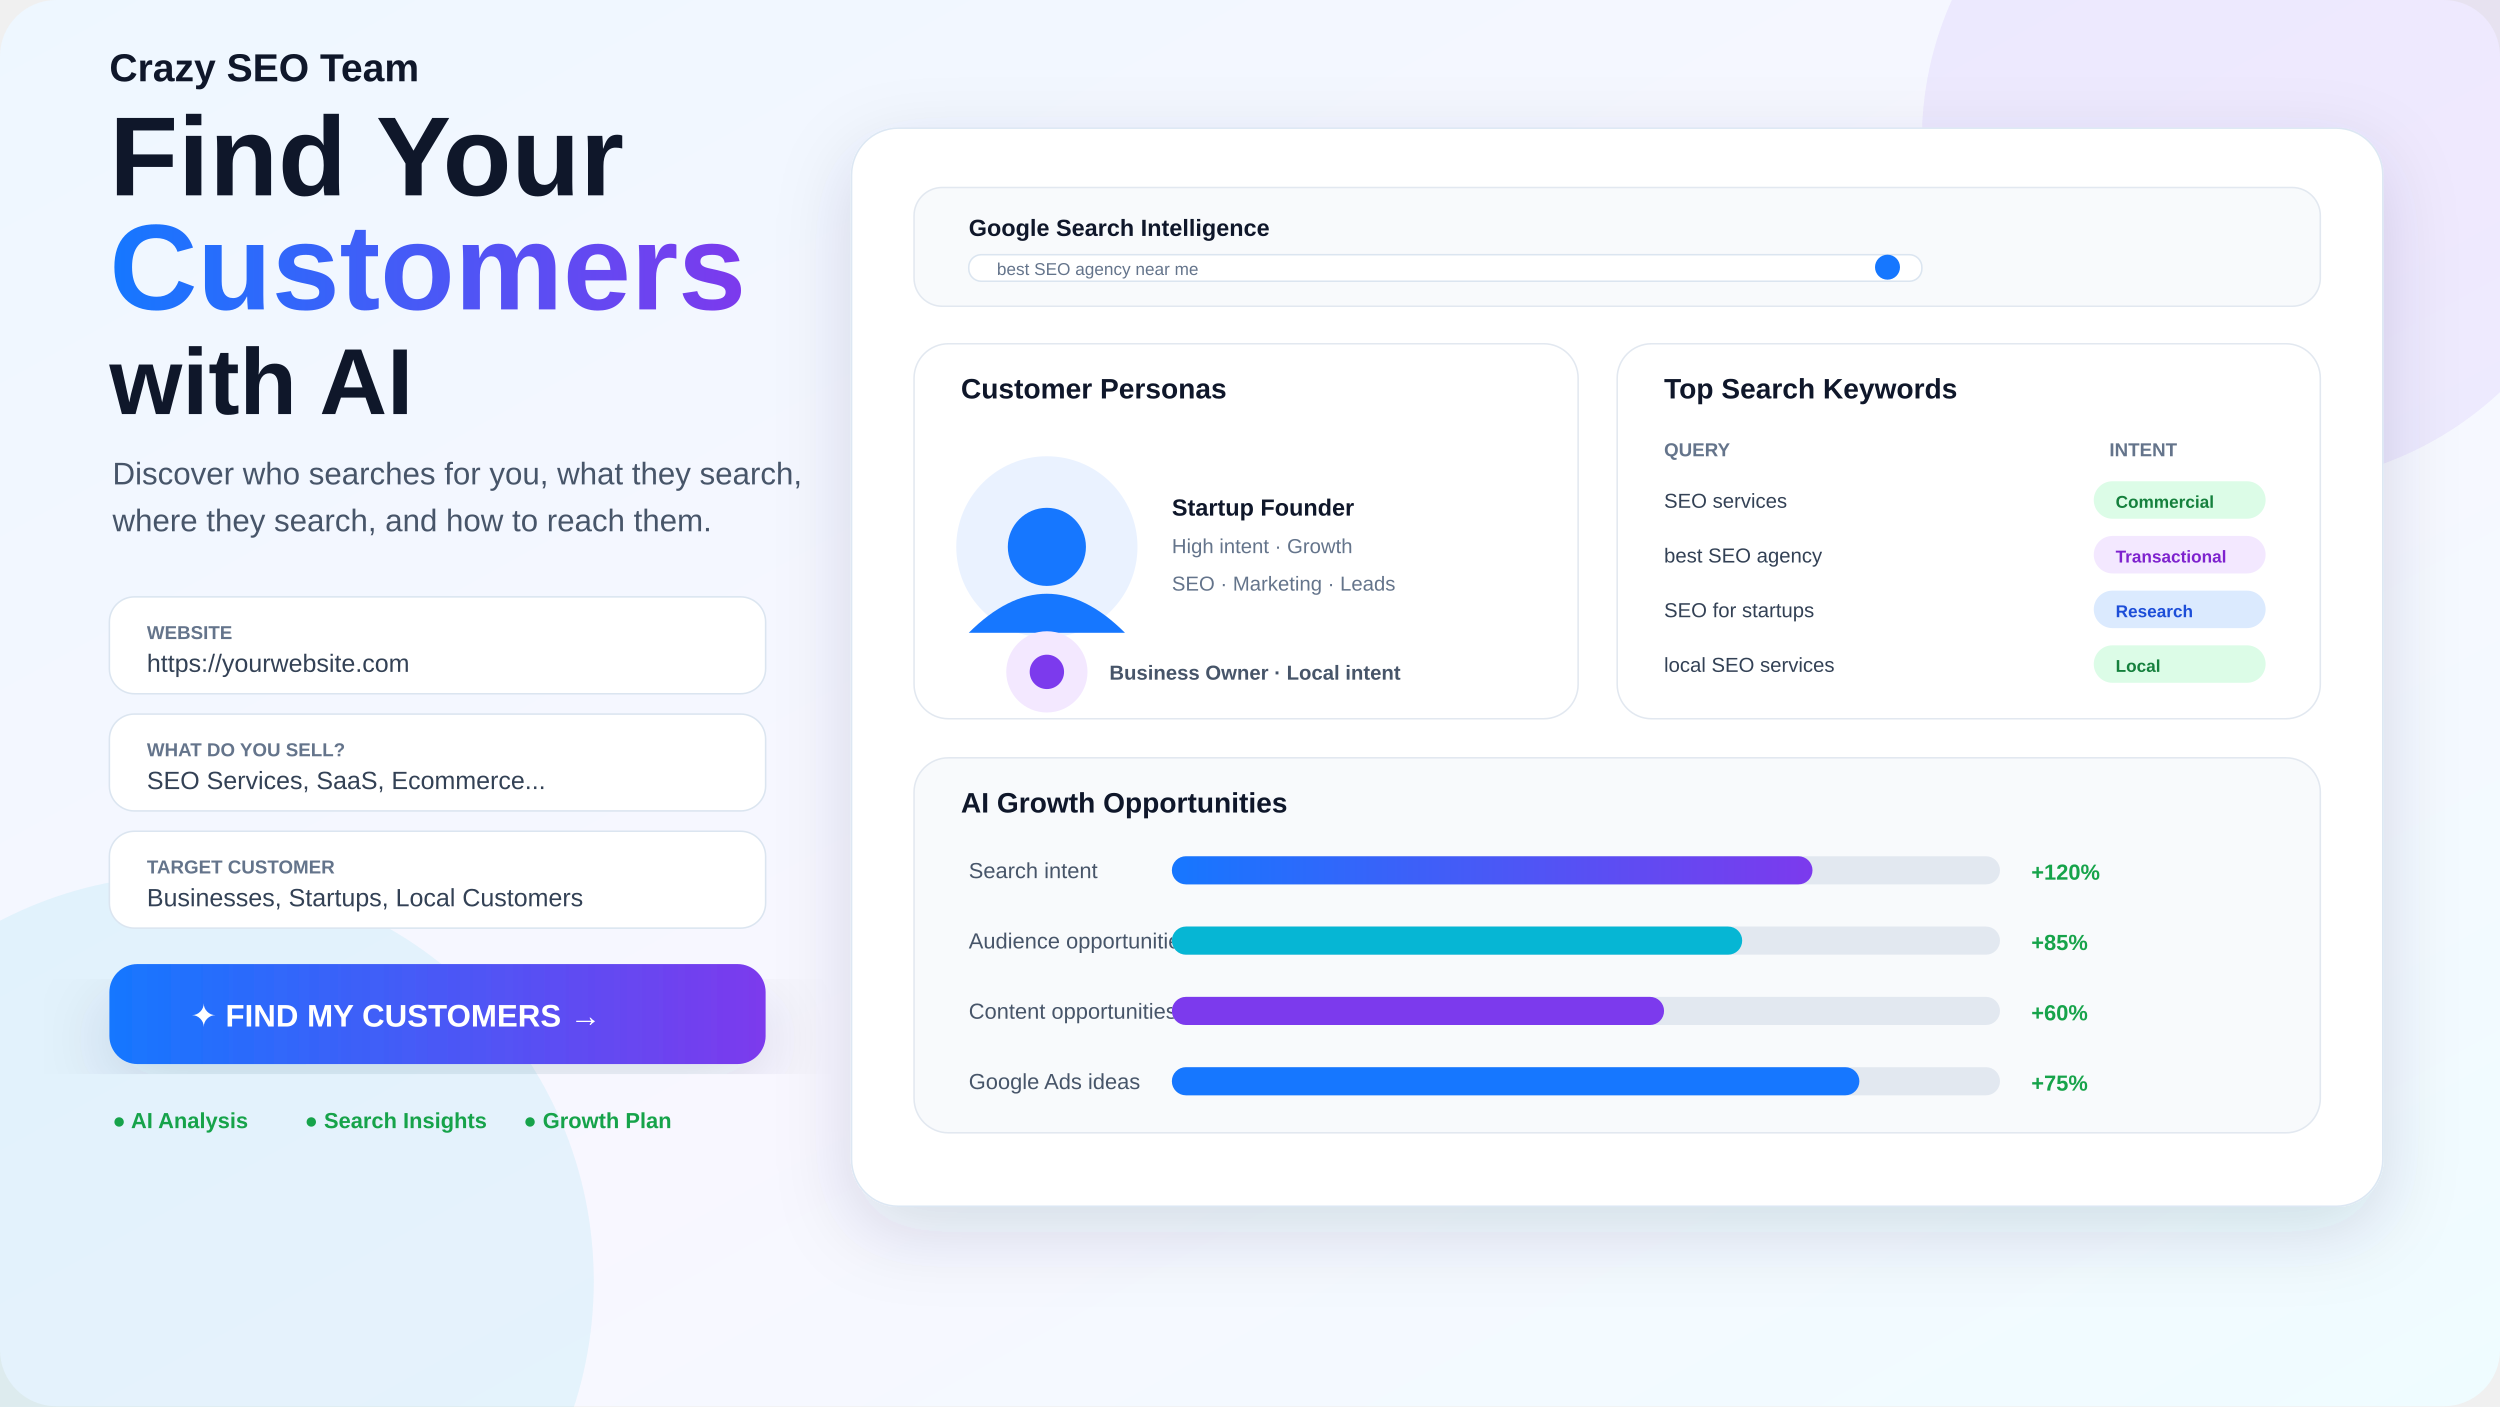
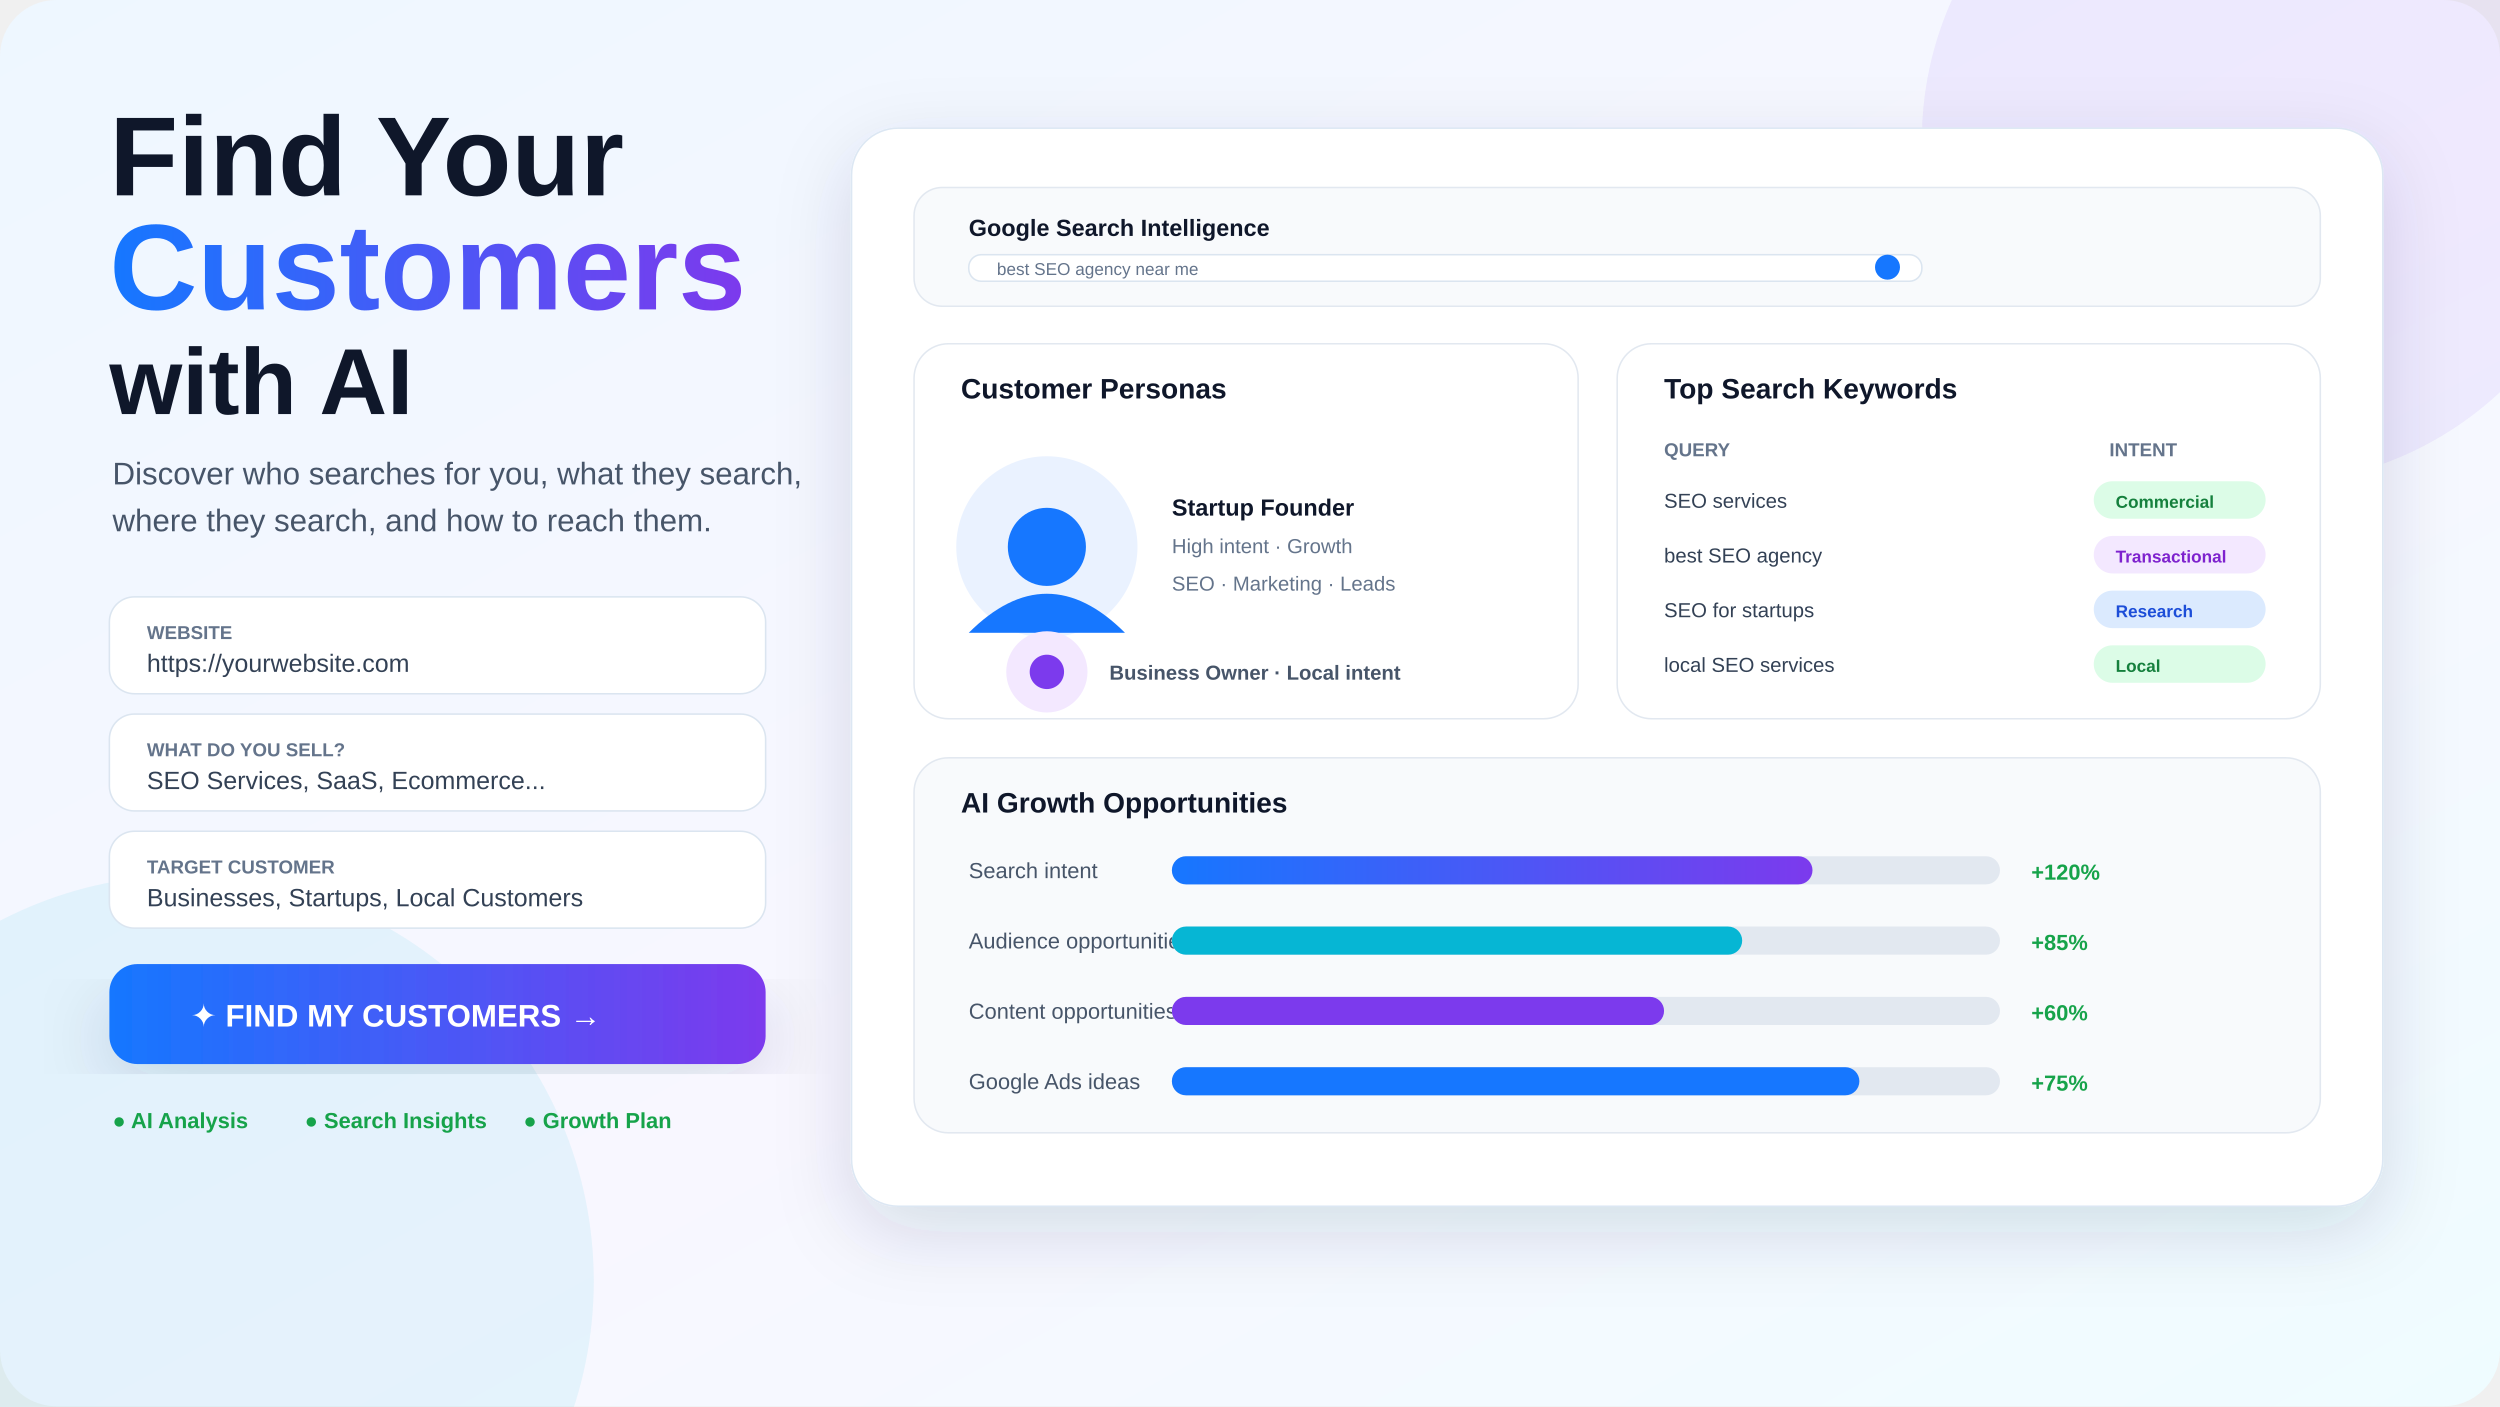
<svg xmlns="http://www.w3.org/2000/svg" viewBox="0 0 1600 900" role="img" aria-labelledby="title desc">
  <defs>
    <linearGradient id="bg" x1="0" y1="0" x2="1" y2="1">
      <stop stop-color="#eef7ff" />
      <stop offset=".55" stop-color="#f8f7ff" />
      <stop offset="1" stop-color="#effcff" />
    </linearGradient>
    <linearGradient id="brand" x1="0" y1="0" x2="1" y2="0">
      <stop stop-color="#1677ff" />
      <stop offset="1" stop-color="#7c3aed" />
    </linearGradient>
    <filter id="shadow">
      <feDropShadow dx="0" dy="16" stdDeviation="24" flood-color="#172554" flood-opacity=".14" />
    </filter>
  </defs>
  <rect width="1600" height="900" rx="36" fill="url(#bg)" />
  <circle cx="1450" cy="90" r="220" fill="#7c3aed" opacity=".08" />
  <circle cx="120" cy="820" r="260" fill="#06b6d4" opacity=".08" />
-   <text x="70" y="52" font-family="Arial,sans-serif" font-size="25" font-weight="800" fill="#0f172a">Crazy SEO Team</text>
  <text x="70" y="125" font-family="Arial,sans-serif" font-size="72" font-weight="900" fill="#0f172a">Find Your</text>
  <text x="70" y="198" font-family="Arial,sans-serif" font-size="78" font-weight="900" fill="url(#brand)">Customers</text>
  <text x="70" y="265" font-family="Arial,sans-serif" font-size="60" font-weight="900" fill="#0f172a">with AI</text>
  <text x="72" y="310" font-family="Arial,sans-serif" font-size="20" fill="#475569">Discover who searches for you, what they search,</text>
  <text x="72" y="340" font-family="Arial,sans-serif" font-size="20" fill="#475569">where they search, and how to reach them.</text>
  <rect x="70" y="382" width="420" height="62" rx="16" fill="#fff" stroke="#dbe5f0" />
  <text x="94" y="409" font-family="Arial,sans-serif" font-size="12" font-weight="700" fill="#64748b">WEBSITE</text>
  <text x="94" y="430" font-family="Arial,sans-serif" font-size="16" fill="#334155">https://yourwebsite.com</text>
  <rect x="70" y="457" width="420" height="62" rx="16" fill="#fff" stroke="#dbe5f0" />
  <text x="94" y="484" font-family="Arial,sans-serif" font-size="12" font-weight="700" fill="#64748b">WHAT DO YOU SELL?</text>
  <text x="94" y="505" font-family="Arial,sans-serif" font-size="16" fill="#334155">SEO Services, SaaS, Ecommerce...</text>
  <rect x="70" y="532" width="420" height="62" rx="16" fill="#fff" stroke="#dbe5f0" />
  <text x="94" y="559" font-family="Arial,sans-serif" font-size="12" font-weight="700" fill="#64748b">TARGET CUSTOMER</text>
  <text x="94" y="580" font-family="Arial,sans-serif" font-size="16" fill="#334155">Businesses, Startups, Local Customers</text>
  <rect x="70" y="617" width="420" height="64" rx="18" fill="url(#brand)" filter="url(#shadow)" />
  <text x="122" y="657" font-family="Arial,sans-serif" font-size="20" font-weight="800" fill="#fff">✦ FIND MY CUSTOMERS →</text>
  <text x="72" y="722" font-family="Arial,sans-serif" font-size="14" font-weight="700" fill="#16a34a">● AI Analysis</text>
  <text x="195" y="722" font-family="Arial,sans-serif" font-size="14" font-weight="700" fill="#16a34a">● Search Insights</text>
  <text x="335" y="722" font-family="Arial,sans-serif" font-size="14" font-weight="700" fill="#16a34a">● Growth Plan</text>
  <rect x="545" y="82" width="980" height="690" rx="30" fill="#fff" stroke="#dce7f3" filter="url(#shadow)" />
  <rect x="585" y="120" width="900" height="76" rx="18" fill="#f8fafc" stroke="#e2e8f0" />
  <text x="620" y="151" font-family="Arial,sans-serif" font-size="15" font-weight="800" fill="#0f172a">Google Search Intelligence</text>
  <rect x="620" y="163" width="610" height="17" rx="8" fill="#fff" stroke="#dbe5f0" />
  <text x="638" y="176" font-family="Arial,sans-serif" font-size="11" fill="#64748b">best SEO agency near me</text>
  <circle cx="1208" cy="171" r="8" fill="#1677ff" />
  <rect x="585" y="220" width="425" height="240" rx="22" fill="#fff" stroke="#e2e8f0" />
  <text x="615" y="255" font-family="Arial,sans-serif" font-size="18" font-weight="800" fill="#0f172a">Customer Personas</text>
  <circle cx="670" cy="350" r="58" fill="#eaf2ff" />
  <circle cx="670" cy="350" r="25" fill="#1677ff" />
  <path d="M620 405 Q670 355 720 405" fill="#1677ff" />
  <text x="750" y="330" font-family="Arial,sans-serif" font-size="15" font-weight="800" fill="#0f172a">Startup Founder</text>
  <text x="750" y="354" font-family="Arial,sans-serif" font-size="13" fill="#64748b">High intent · Growth</text>
  <text x="750" y="378" font-family="Arial,sans-serif" font-size="13" fill="#64748b">SEO · Marketing · Leads</text>
  <circle cx="670" cy="430" r="26" fill="#f3e8ff" />
  <circle cx="670" cy="430" r="11" fill="#7c3aed" />
  <text x="710" y="435" font-family="Arial,sans-serif" font-size="13" font-weight="700" fill="#475569">Business Owner · Local intent</text>
  <rect x="1035" y="220" width="450" height="240" rx="22" fill="#fff" stroke="#e2e8f0" />
  <text x="1065" y="255" font-family="Arial,sans-serif" font-size="18" font-weight="800" fill="#0f172a">Top Search Keywords</text>
  <text x="1065" y="292" font-family="Arial,sans-serif" font-size="12" font-weight="700" fill="#64748b">QUERY</text>
  <text x="1350" y="292" font-family="Arial,sans-serif" font-size="12" font-weight="700" fill="#64748b">INTENT</text>
  <g font-family="Arial,sans-serif" font-size="13" fill="#334155">
    <text x="1065" y="325">SEO services</text>
    <text x="1065" y="360">best SEO agency</text>
    <text x="1065" y="395">SEO for startups</text>
    <text x="1065" y="430">local SEO services</text>
  </g>
  <g font-family="Arial,sans-serif" font-size="11" font-weight="700">
    <rect x="1340" y="308" width="110" height="24" rx="12" fill="#dcfce7" />
    <text x="1354" y="325" fill="#15803d">Commercial</text>
    <rect x="1340" y="343" width="110" height="24" rx="12" fill="#f3e8ff" />
    <text x="1354" y="360" fill="#7e22ce">Transactional</text>
    <rect x="1340" y="378" width="110" height="24" rx="12" fill="#dbeafe" />
    <text x="1354" y="395" fill="#1d4ed8">Research</text>
    <rect x="1340" y="413" width="110" height="24" rx="12" fill="#dcfce7" />
    <text x="1354" y="430" fill="#15803d">Local</text>
  </g>
  <rect x="585" y="485" width="900" height="240" rx="22" fill="#f8fafc" stroke="#e2e8f0" />
  <text x="615" y="520" font-family="Arial,sans-serif" font-size="18" font-weight="800" fill="#0f172a">AI Growth Opportunities</text>
  <g font-family="Arial,sans-serif">
    <text x="620" y="562" font-size="14" fill="#475569">Search intent</text>
    <rect x="750" y="548" width="530" height="18" rx="9" fill="#e2e8f0" />
    <rect x="750" y="548" width="410" height="18" rx="9" fill="url(#brand)" />
    <text x="1300" y="563" font-size="14" font-weight="800" fill="#16a34a">+120%</text>
    <text x="620" y="607" font-size="14" fill="#475569">Audience opportunities</text>
    <rect x="750" y="593" width="530" height="18" rx="9" fill="#e2e8f0" />
    <rect x="750" y="593" width="365" height="18" rx="9" fill="#06b6d4" />
    <text x="1300" y="608" font-size="14" font-weight="800" fill="#16a34a">+85%</text>
    <text x="620" y="652" font-size="14" fill="#475569">Content opportunities</text>
    <rect x="750" y="638" width="530" height="18" rx="9" fill="#e2e8f0" />
    <rect x="750" y="638" width="315" height="18" rx="9" fill="#7c3aed" />
    <text x="1300" y="653" font-size="14" font-weight="800" fill="#16a34a">+60%</text>
    <text x="620" y="697" font-size="14" fill="#475569">Google Ads ideas</text>
    <rect x="750" y="683" width="530" height="18" rx="9" fill="#e2e8f0" />
    <rect x="750" y="683" width="440" height="18" rx="9" fill="#1677ff" />
    <text x="1300" y="698" font-size="14" font-weight="800" fill="#16a34a">+75%</text>
  </g>
</svg>
